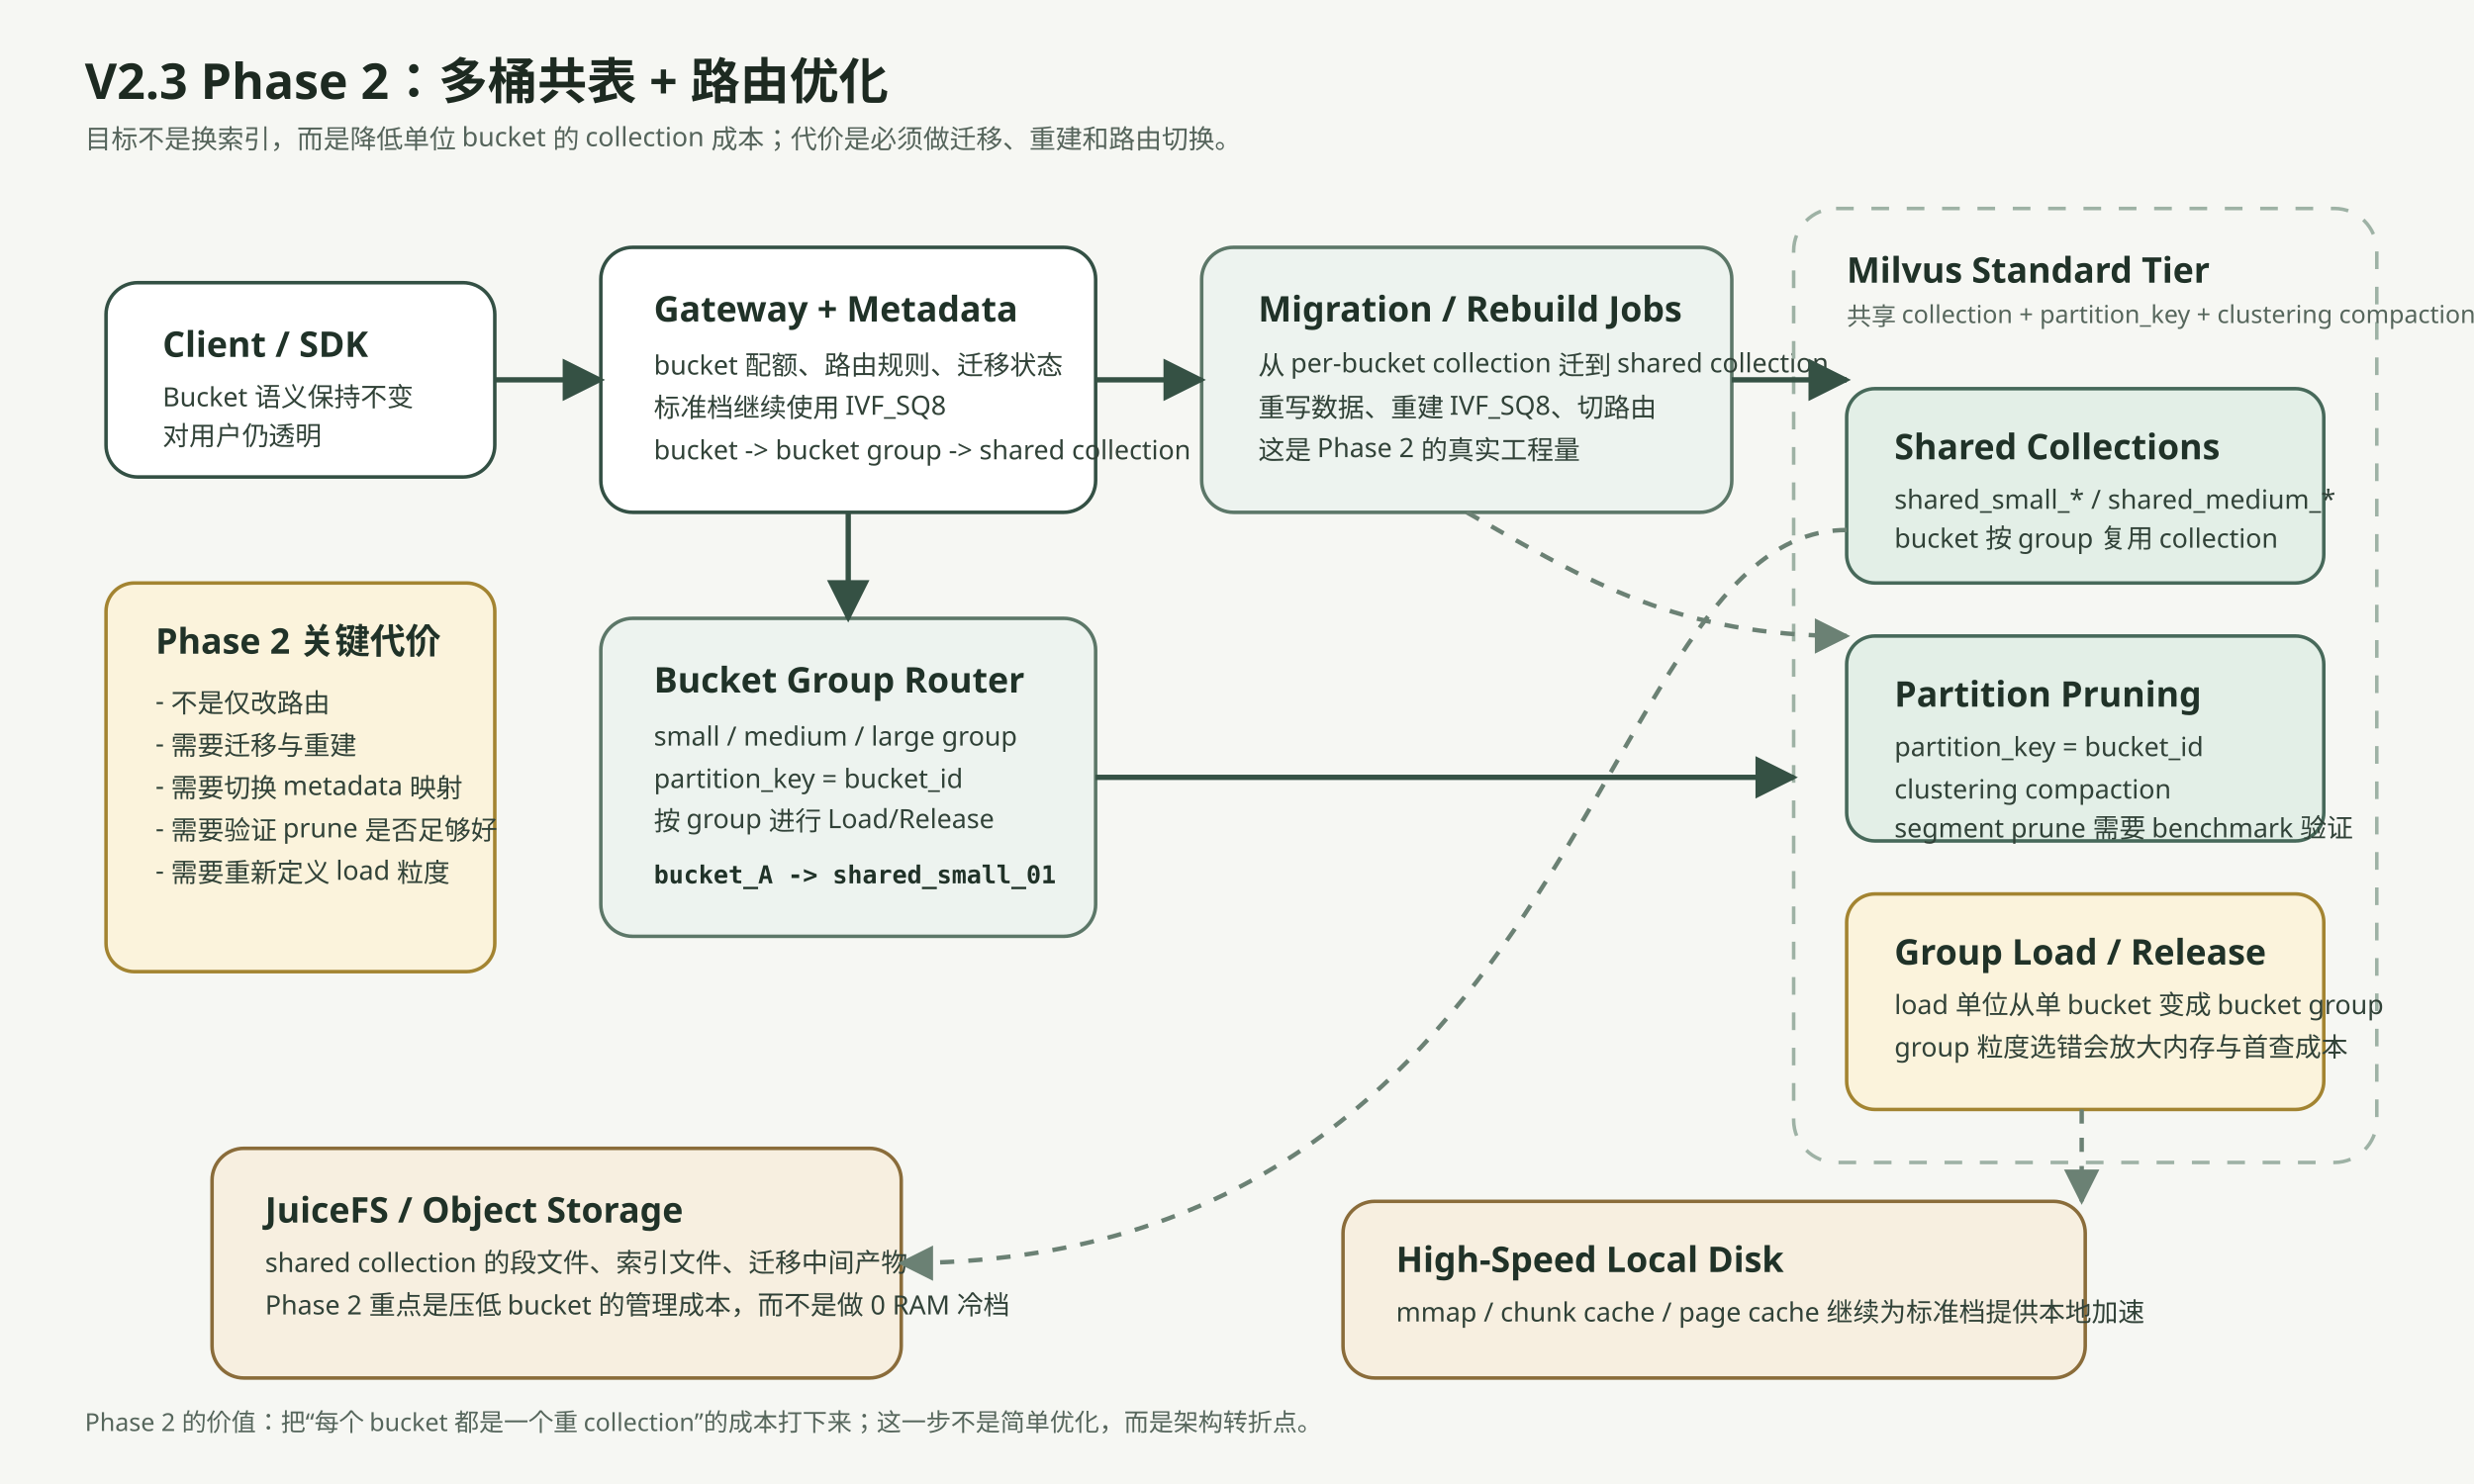
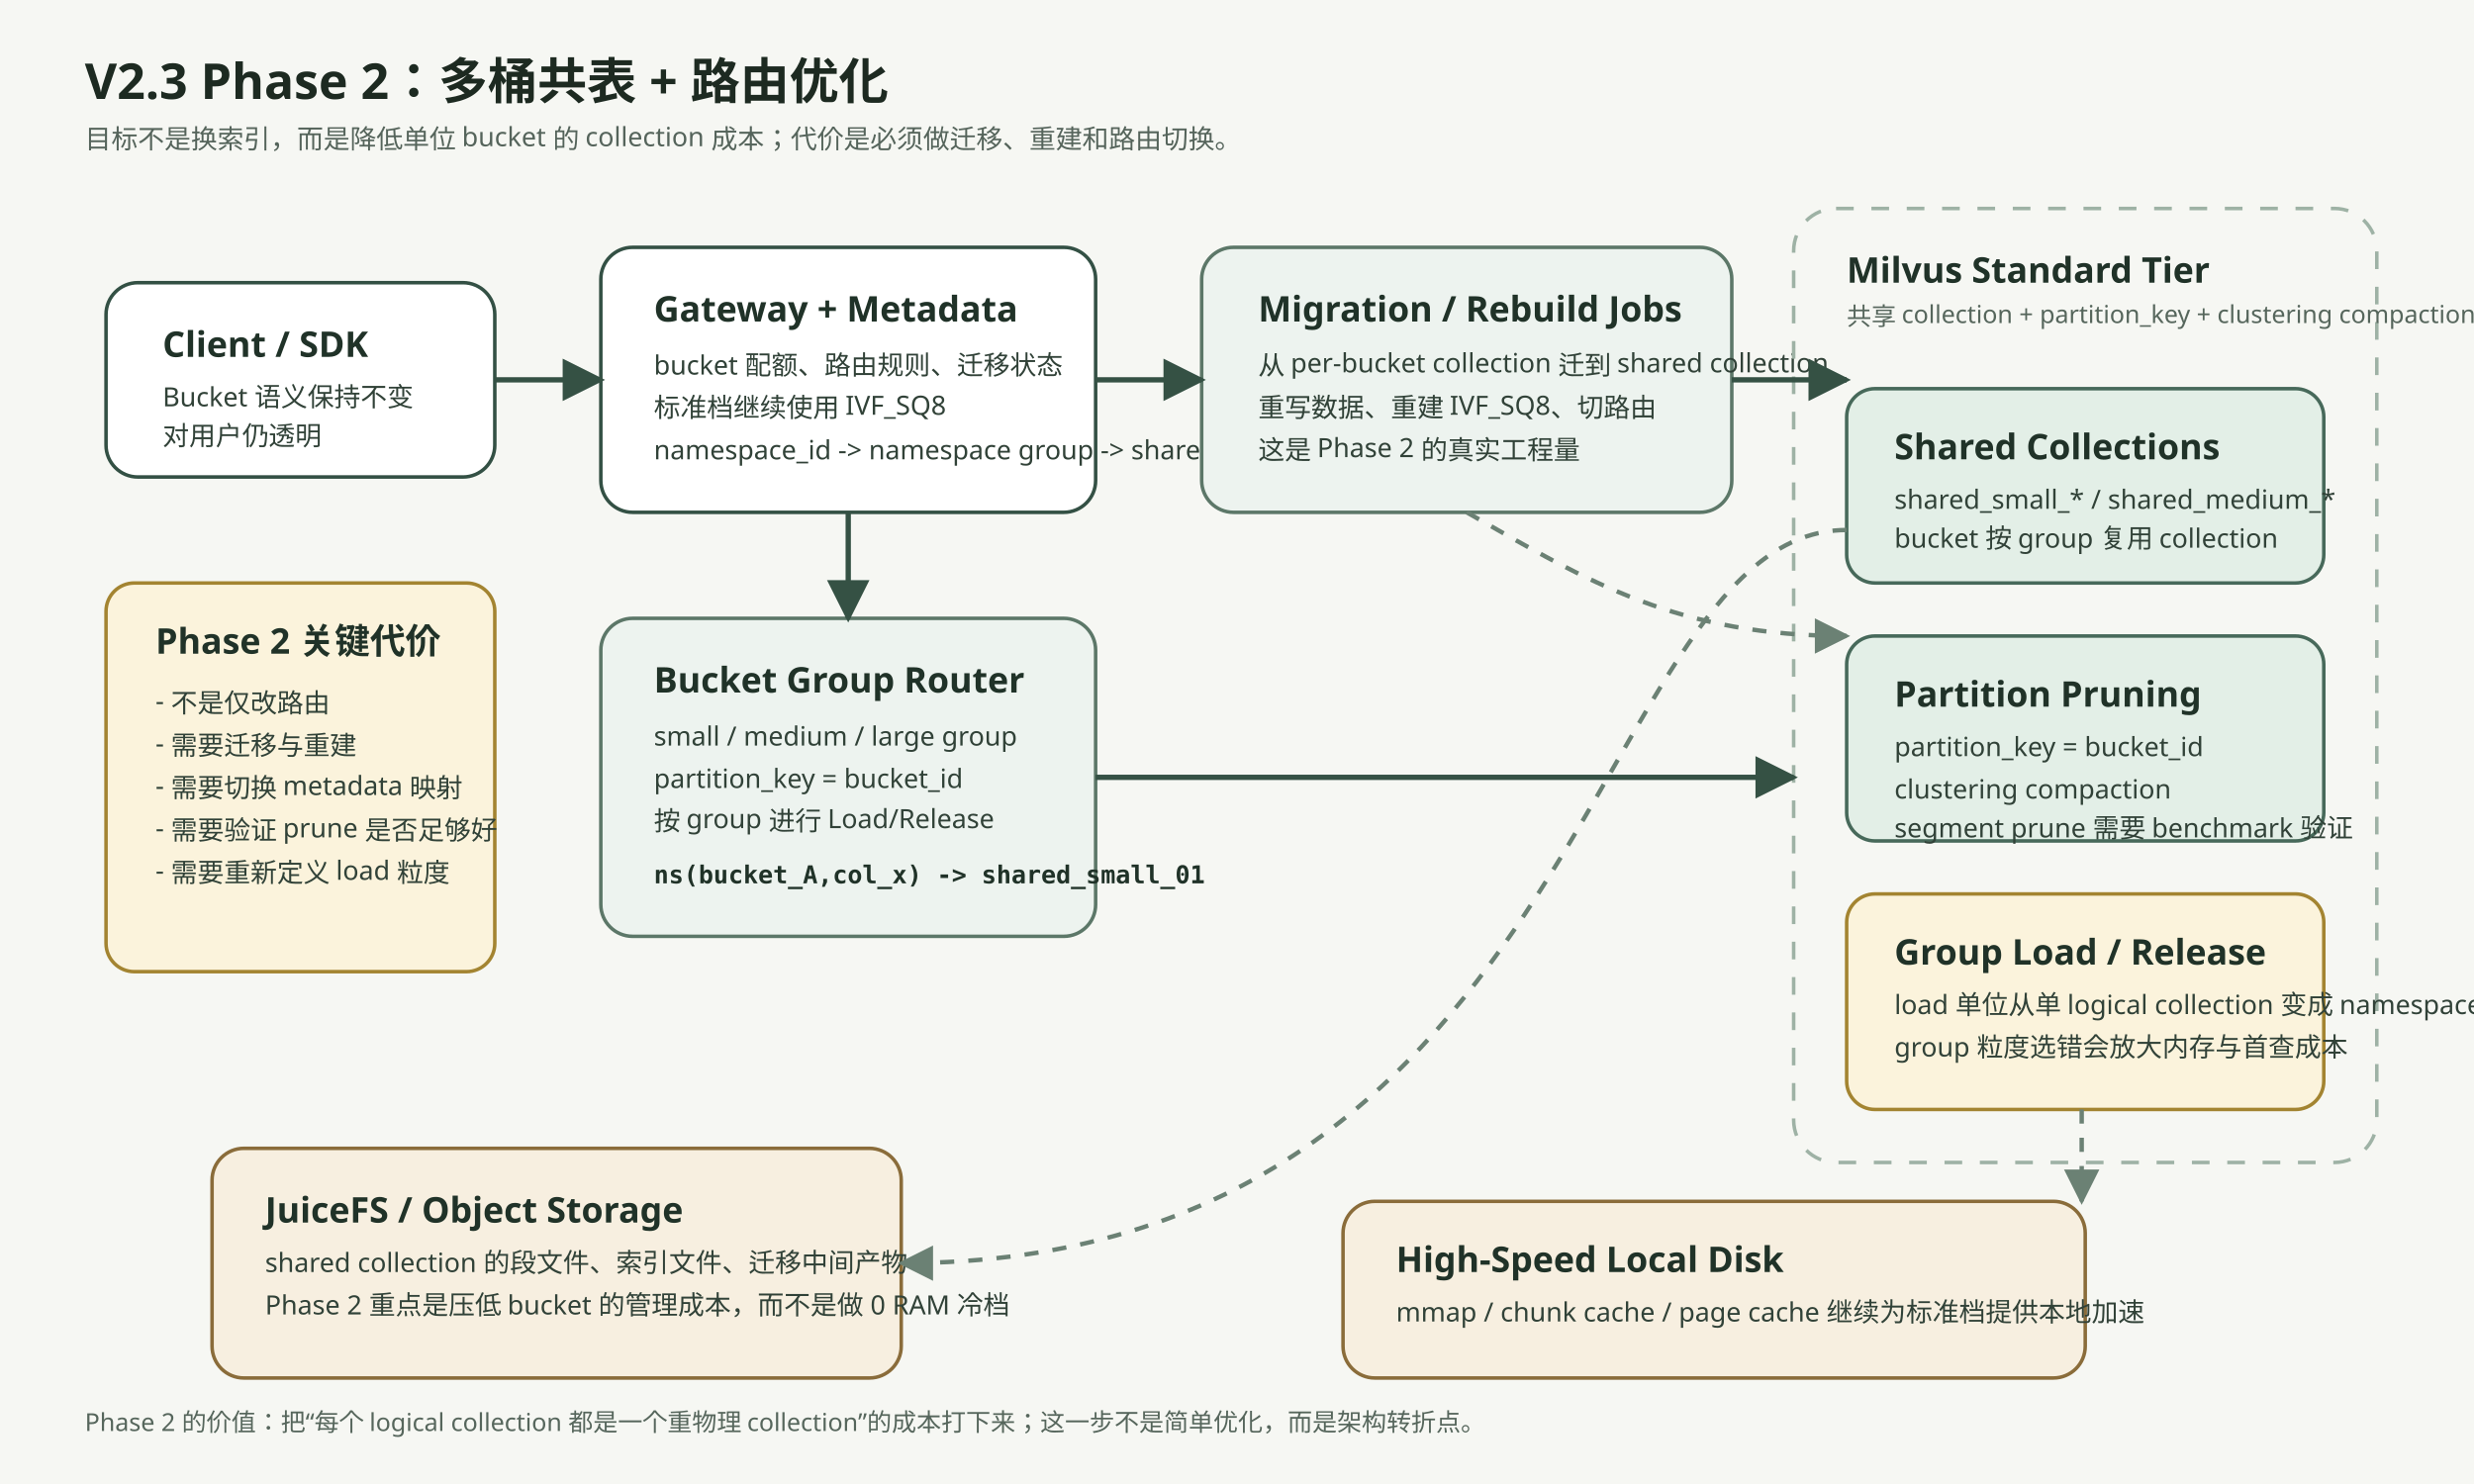
<svg xmlns="http://www.w3.org/2000/svg" viewBox="0 0 1400 840" width="1400" height="840" role="img" aria-label="V2.3 Phase 2 Architecture">
  <defs>
    <style>
      .bg { fill: #f6f7f3; }
      .title { font: 700 28px 'Segoe UI', 'PingFang SC', sans-serif; fill: #1d2a21; }
      .subtitle { font: 400 15px 'Segoe UI', 'PingFang SC', sans-serif; fill: #55645b; }
      .card { fill: #ffffff; stroke: #335044; stroke-width: 2; rx: 18; ry: 18; }
      .card-soft { fill: #edf3ef; stroke: #5c7768; stroke-width: 2; rx: 18; ry: 18; }
      .storage { fill: #f7efe0; stroke: #8a6c3a; stroke-width: 2; rx: 18; ry: 18; }
      .accent { fill: #e3efe7; stroke: #47695a; stroke-width: 2; rx: 16; ry: 16; }
      .warn { fill: #fbf3dc; stroke: #a38431; stroke-width: 2; rx: 16; ry: 16; }
      .label { font: 700 20px 'Segoe UI', 'PingFang SC', sans-serif; fill: #203228; }
      .text { font: 400 15px 'Segoe UI', 'PingFang SC', sans-serif; fill: #314238; }
      .small { font: 400 14px 'Segoe UI', 'PingFang SC', sans-serif; fill: #56665c; }
      .mono { font: 600 14px 'SFMono-Regular', Consolas, monospace; fill: #203228; }
      .arrow { stroke: #355144; stroke-width: 3; fill: none; marker-end: url(#arrow); }
      .arrow-soft { stroke: #6b8174; stroke-width: 2.5; stroke-dasharray: 8 8; fill: none; marker-end: url(#arrowSoft); }
      .group { fill: none; stroke: #9eb2a5; stroke-width: 2; stroke-dasharray: 10 10; rx: 24; ry: 24; }
    </style>
    <marker id="arrow" viewBox="0 0 10 10" refX="9" refY="5" markerWidth="8" markerHeight="8" orient="auto-start-reverse">
      <path d="M 0 0 L 10 5 L 0 10 z" fill="#355144" />
    </marker>
    <marker id="arrowSoft" viewBox="0 0 10 10" refX="9" refY="5" markerWidth="8" markerHeight="8" orient="auto-start-reverse">
      <path d="M 0 0 L 10 5 L 0 10 z" fill="#6b8174" />
    </marker>
  </defs>
  <rect class="bg" x="0" y="0" width="1400" height="840" />
  <text class="title" x="48" y="56">V2.3 Phase 2：多桶共表 + 路由优化</text>
  <text class="subtitle" x="48" y="84">目标不是换索引，而是降低单位 bucket 的 collection 成本；代价是必须做迁移、重建和路由切换。</text>
  <rect class="card" x="60" y="160" width="220" height="110" />
  <text class="label" x="92" y="202">Client / SDK</text>
  <text class="text" x="92" y="230">Bucket 语义保持不变</text>
  <text class="text" x="92" y="252">对用户仍透明</text>
  <rect class="card" x="340" y="140" width="280" height="150" />
  <text class="label" x="370" y="182">Gateway + Metadata</text>
  <text class="text" x="370" y="212">bucket 配额、路由规则、迁移状态</text>
  <text class="text" x="370" y="236">标准档继续使用 IVF_SQ8</text>
-   <text class="text" x="370" y="260">bucket -&gt; bucket group -&gt; shared collection</text>
+   <text class="text" x="370" y="260">namespace_id -&gt; namespace group -&gt; shared collection</text>
  <rect class="card-soft" x="340" y="350" width="280" height="180" />
  <text class="label" x="370" y="392">Bucket Group Router</text>
  <text class="text" x="370" y="422">small / medium / large group</text>
  <text class="text" x="370" y="446">partition_key = bucket_id</text>
  <text class="text" x="370" y="470">按 group 进行 Load/Release</text>
-   <text class="mono" x="370" y="500">bucket_A -&gt; shared_small_01</text>
+   <text class="mono" x="370" y="500">ns(bucket_A,col_x) -&gt; shared_small_01</text>
  <rect class="card-soft" x="680" y="140" width="300" height="150" />
  <text class="label" x="712" y="182">Migration / Rebuild Jobs</text>
  <text class="text" x="712" y="212">从 per-bucket collection 迁到 shared collection</text>
  <text class="text" x="712" y="236">重写数据、重建 IVF_SQ8、切路由</text>
  <text class="text" x="712" y="260">这是 Phase 2 的真实工程量</text>
  <rect class="group" x="1015" y="118" width="330" height="540" rx="24" ry="24" />
  <text class="label" x="1045" y="160">Milvus Standard Tier</text>
  <text class="small" x="1045" y="184">共享 collection + partition_key + clustering compaction</text>
  <rect class="accent" x="1045" y="220" width="270" height="110" />
  <text class="label" x="1072" y="260">Shared Collections</text>
  <text class="text" x="1072" y="288">shared_small_* / shared_medium_*</text>
  <text class="text" x="1072" y="310">bucket 按 group 复用 collection</text>
  <rect class="accent" x="1045" y="360" width="270" height="116" />
  <text class="label" x="1072" y="400">Partition Pruning</text>
  <text class="text" x="1072" y="428">partition_key = bucket_id</text>
  <text class="text" x="1072" y="452">clustering compaction</text>
  <text class="text" x="1072" y="474">segment prune 需要 benchmark 验证</text>
  <rect class="warn" x="1045" y="506" width="270" height="122" />
  <text class="label" x="1072" y="546">Group Load / Release</text>
-   <text class="text" x="1072" y="574">load 单位从单 bucket 变成 bucket group</text>
+   <text class="text" x="1072" y="574">load 单位从单 logical collection 变成 namespace group</text>
  <text class="text" x="1072" y="598">group 粒度选错会放大内存与首查成本</text>
  <rect class="storage" x="120" y="650" width="390" height="130" />
  <text class="label" x="150" y="692">JuiceFS / Object Storage</text>
  <text class="text" x="150" y="720">shared collection 的段文件、索引文件、迁移中间产物</text>
  <text class="text" x="150" y="744">Phase 2 重点是压低 bucket 的管理成本，而不是做 0 RAM 冷档</text>
  <rect class="storage" x="760" y="680" width="420" height="100" />
  <text class="label" x="790" y="720">High-Speed Local Disk</text>
  <text class="text" x="790" y="748">mmap / chunk cache / page cache 继续为标准档提供本地加速</text>
  <path class="arrow" d="M 280 215 L 340 215" />
  <path class="arrow" d="M 480 290 L 480 350" />
  <path class="arrow" d="M 620 215 L 680 215" />
  <path class="arrow" d="M 620 440 L 1015 440" />
  <path class="arrow" d="M 980 215 L 1045 215" />
  <path class="arrow-soft" d="M 830 290 C 900 330, 950 360, 1045 360" />
  <path class="arrow-soft" d="M 1178 628 L 1178 680" />
  <path class="arrow-soft" d="M 1045 300 C 900 300, 900 715, 510 715" />
  <rect class="warn" x="60" y="330" width="220" height="220" />
  <text class="label" x="88" y="370">Phase 2 关键代价</text>
  <text class="text" x="88" y="402">- 不是仅改路由</text>
  <text class="text" x="88" y="426">- 需要迁移与重建</text>
  <text class="text" x="88" y="450">- 需要切换 metadata 映射</text>
  <text class="text" x="88" y="474">- 需要验证 prune 是否足够好</text>
  <text class="text" x="88" y="498">- 需要重新定义 load 粒度</text>
-   <text class="small" x="48" y="810">Phase 2 的价值：把“每个 bucket 都是一个重 collection”的成本打下来；这一步不是简单优化，而是架构转折点。</text>
+   <text class="small" x="48" y="810">Phase 2 的价值：把“每个 logical collection 都是一个重物理 collection”的成本打下来；这一步不是简单优化，而是架构转折点。</text>
</svg>
